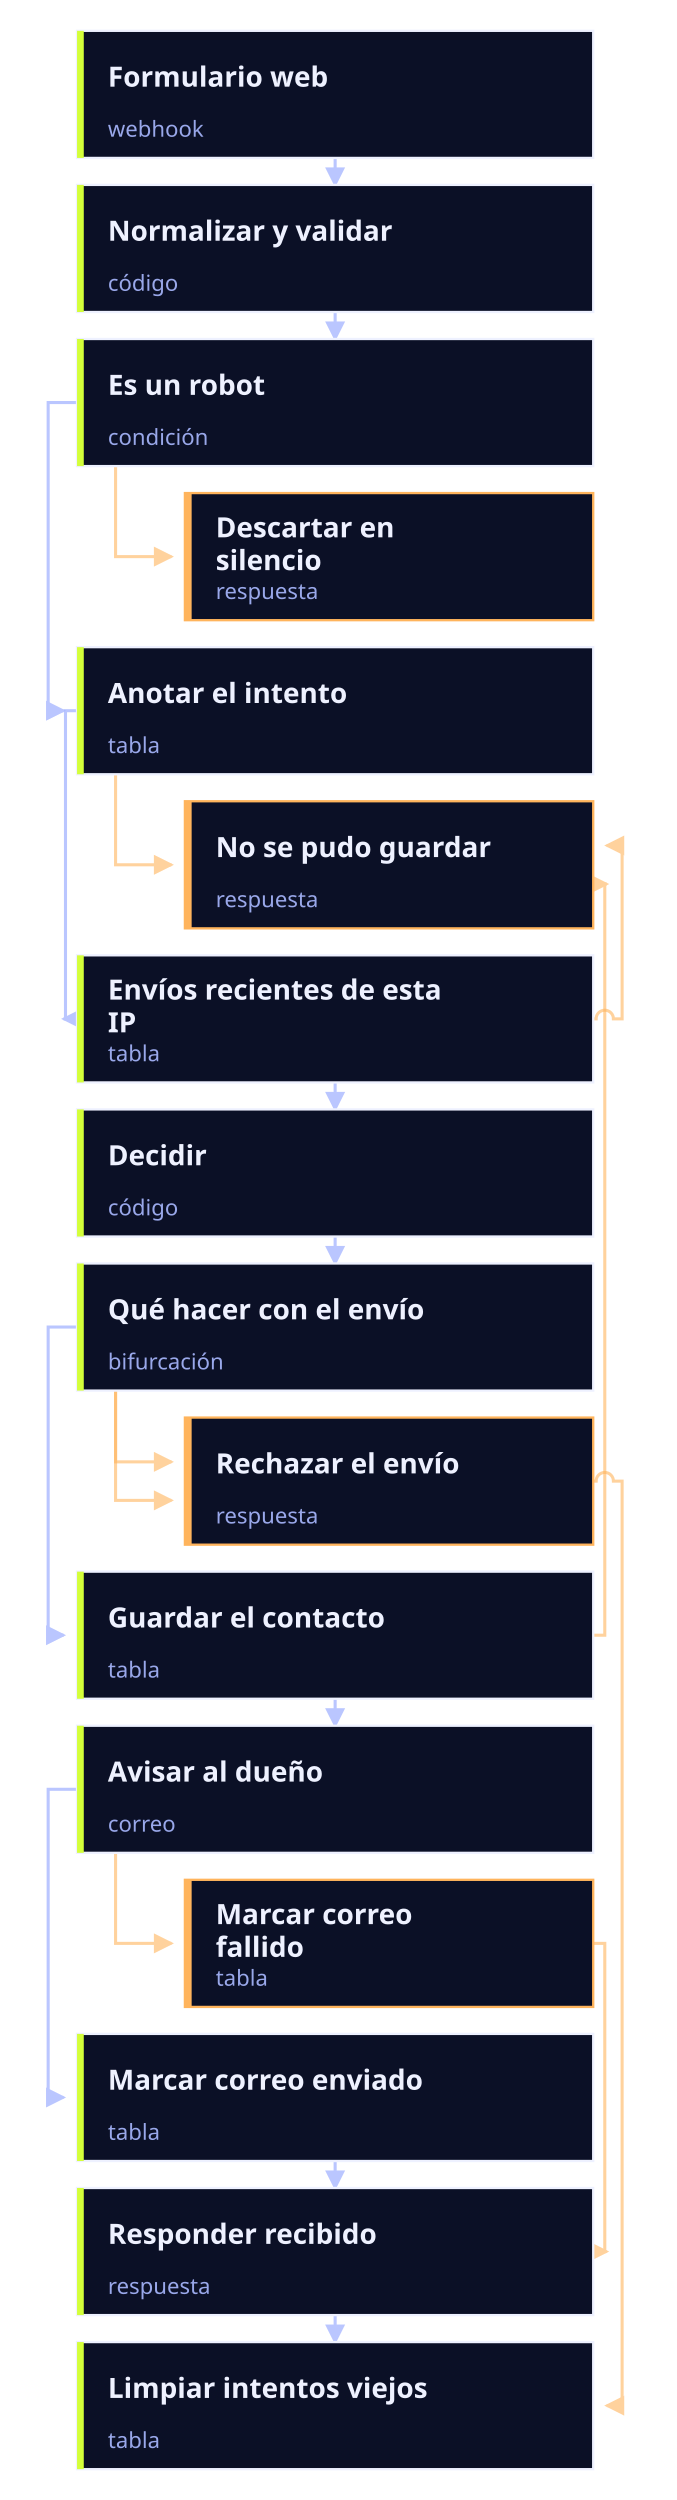
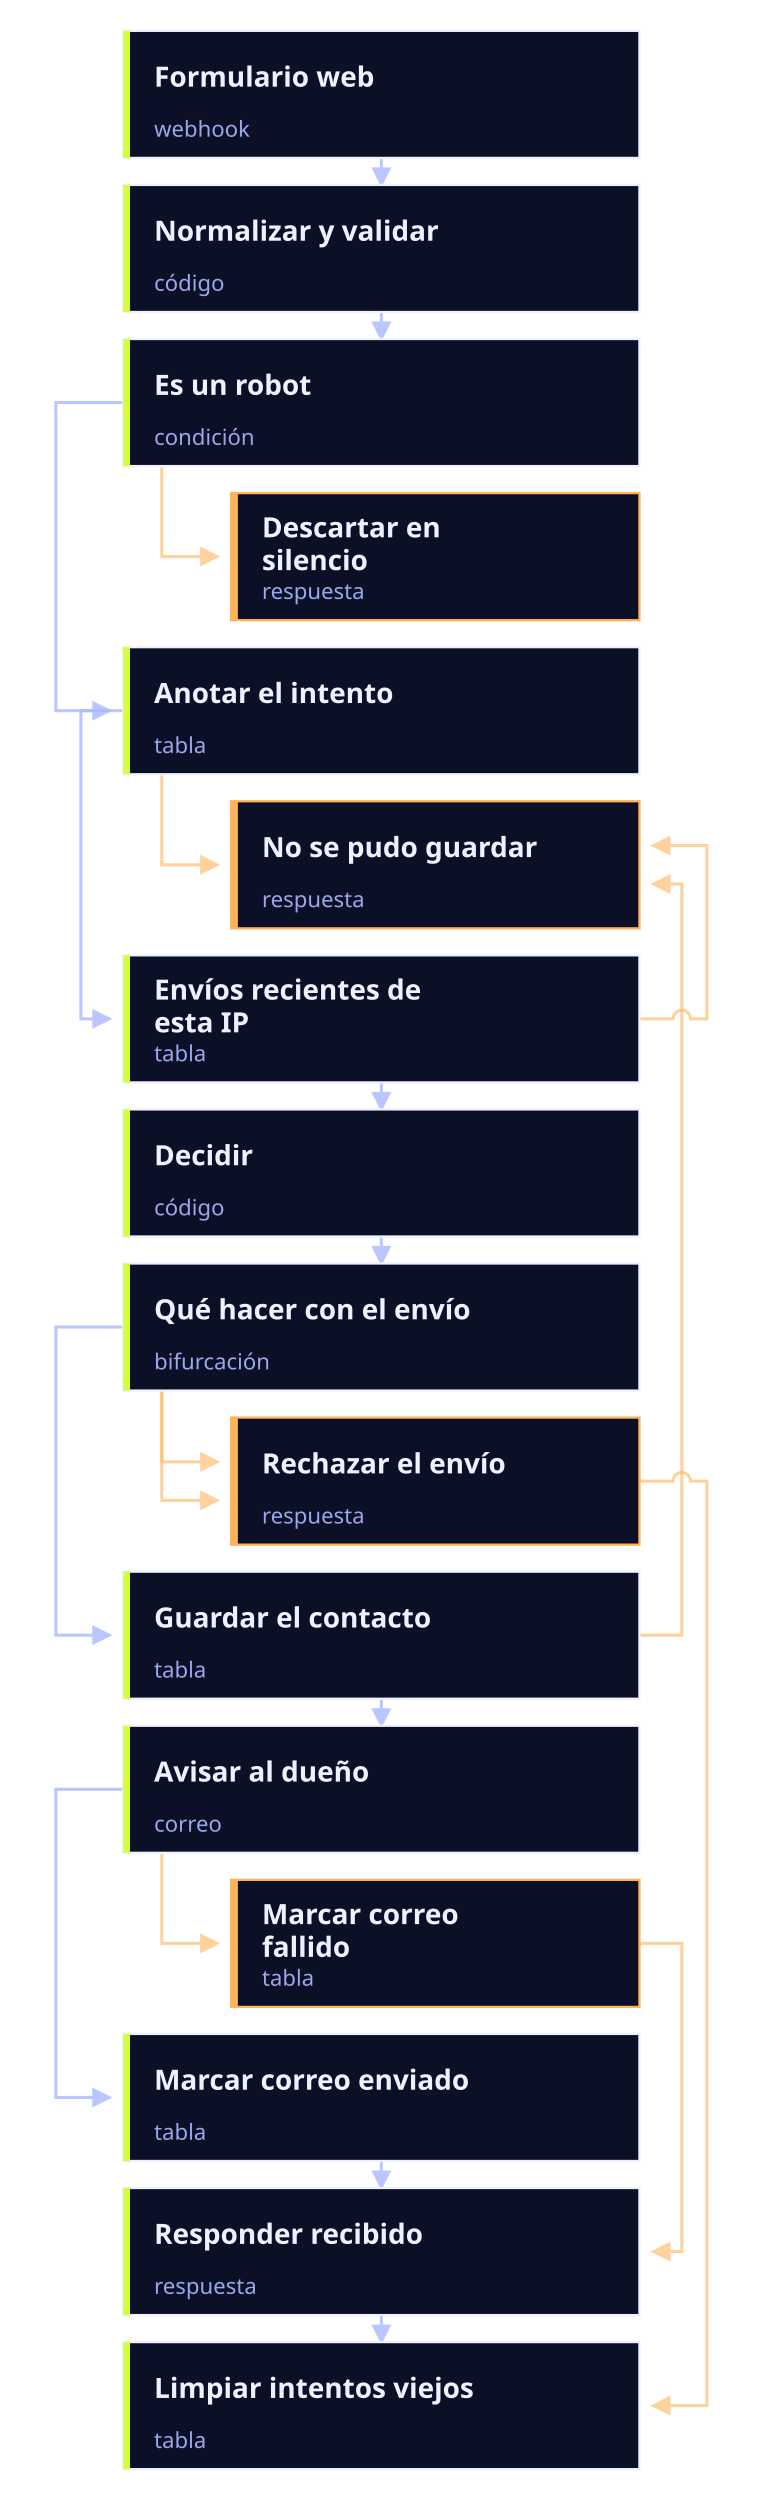
- <svg xmlns="http://www.w3.org/2000/svg" viewBox="0 0 351 1298" width="351" height="1298" role="img" aria-label="Mapa del flujo phinodia-web-contacto, activo en nuestro n8n: 16 pasos y 20 conexiones, desde el formulario de la web hasta el aviso por correo, con las salidas de robot, de exceso de envíos y de error marcadas aparte.">
+ <svg xmlns="http://www.w3.org/2000/svg" viewBox="0 0 396 1298" width="396" height="1298" role="img" aria-label="Mapa del flujo phinodia-web-contacto, activo en nuestro n8n: 16 pasos y 20 conexiones, desde el formulario de la web hasta el aviso por correo, con las salidas de robot, de exceso de envíos y de error marcadas aparte.">
  <defs>
    <marker id="p1" viewBox="0 0 8 8" refX="7" refY="4" markerWidth="6.5" markerHeight="6.5" orient="auto">
      <path d="M0 0 L8 4 L0 8 z" fill="#a9b8ff" />
    </marker>
    <marker id="p2" viewBox="0 0 8 8" refX="7" refY="4" markerWidth="6.5" markerHeight="6.5" orient="auto">
      <path d="M0 0 L8 4 L0 8 z" fill="#ffb45c" />
    </marker>
  </defs>
-   <path d="M174.0,82 L174.0,96" fill="none" stroke="#a9b8ff" stroke-width="1.6" opacity="0.8" marker-end="url(#p1)" />
-   <path d="M174.0,162 L174.0,176" fill="none" stroke="#a9b8ff" stroke-width="1.6" opacity="0.8" marker-end="url(#p1)" />
-   <path d="M60,242 L60,289.0 L89,289.0" fill="none" stroke="#ffb45c" stroke-width="1.6" opacity="0.6" marker-end="url(#p2)" />
-   <path d="M40,209.0 L25,209.0 L25,369.0 L33,369.0" fill="none" stroke="#a9b8ff" stroke-width="1.6" opacity="0.8" marker-end="url(#p1)" />
-   <path d="M40,369.0 L34,369.0 L34,529.0 L33,529.0" fill="none" stroke="#a9b8ff" stroke-width="1.6" opacity="0.8" marker-end="url(#p1)" />
-   <path d="M60,402 L60,449.0 L89,449.0" fill="none" stroke="#ffb45c" stroke-width="1.6" opacity="0.6" marker-end="url(#p2)" />
-   <path d="M174.0,562 L174.0,576" fill="none" stroke="#a9b8ff" stroke-width="1.6" opacity="0.8" marker-end="url(#p1)" />
-   <path d="M308.0,529.0 L309.5,529.0 A4.5,4.5 0 0 1 318.5,529.0 L323.0,529.0 L323.0,439.0 L315.0,439.0" fill="none" stroke="#ffb45c" stroke-width="1.6" opacity="0.6" marker-end="url(#p2)" />
-   <path d="M174.0,642 L174.0,656" fill="none" stroke="#a9b8ff" stroke-width="1.6" opacity="0.8" marker-end="url(#p1)" />
-   <path d="M60,722 L60,759.0 L89,759.0" fill="none" stroke="#ffb45c" stroke-width="1.6" opacity="0.6" marker-end="url(#p2)" />
-   <path d="M60,722 L60,779.0 L89,779.0" fill="none" stroke="#ffb45c" stroke-width="1.6" opacity="0.6" marker-end="url(#p2)" />
-   <path d="M40,689.0 L25,689.0 L25,849.0 L33,849.0" fill="none" stroke="#a9b8ff" stroke-width="1.6" opacity="0.8" marker-end="url(#p1)" />
-   <path d="M174.0,882 L174.0,896" fill="none" stroke="#a9b8ff" stroke-width="1.6" opacity="0.8" marker-end="url(#p1)" />
-   <path d="M308,849.0 L314,849.0 L314,459.0 L315,459.0" fill="none" stroke="#ffb45c" stroke-width="1.6" opacity="0.6" marker-end="url(#p2)" />
-   <path d="M40,929.0 L25,929.0 L25,1089.0 L33,1089.0" fill="none" stroke="#a9b8ff" stroke-width="1.6" opacity="0.8" marker-end="url(#p1)" />
-   <path d="M60,962 L60,1009.0 L89,1009.0" fill="none" stroke="#ffb45c" stroke-width="1.6" opacity="0.6" marker-end="url(#p2)" />
-   <path d="M174.0,1122 L174.0,1136" fill="none" stroke="#a9b8ff" stroke-width="1.6" opacity="0.8" marker-end="url(#p1)" />
-   <path d="M308,1009.0 L314,1009.0 L314,1169.0 L315,1169.0" fill="none" stroke="#ffb45c" stroke-width="1.6" opacity="0.6" marker-end="url(#p2)" />
-   <path d="M174.0,1202 L174.0,1216" fill="none" stroke="#a9b8ff" stroke-width="1.6" opacity="0.8" marker-end="url(#p1)" />
-   <path d="M308.0,769.0 L309.5,769.0 A4.5,4.5 0 0 1 318.5,769.0 L323.0,769.0 L323.0,1249.0 L315.0,1249.0" fill="none" stroke="#ffb45c" stroke-width="1.6" opacity="0.6" marker-end="url(#p2)" />
-   <rect x="40" y="16" width="268" height="66" fill="#0b1026" stroke="#eef1ff" stroke-width="1.2" />
-   <rect x="40" y="16" width="3.5" height="66" fill="#d4ff3a" />
-   <text x="56" y="45" font-family="Onest, system-ui, sans-serif" font-size="14.5" font-weight="600" fill="#eef1ff">Formulario web</text>
-   <text x="56" y="71" font-family="Onest, system-ui, sans-serif" font-size="11.5" fill="#a9b8ff" opacity="0.9">webhook</text>
-   <rect x="40" y="96" width="268" height="66" fill="#0b1026" stroke="#eef1ff" stroke-width="1.2" />
-   <rect x="40" y="96" width="3.5" height="66" fill="#d4ff3a" />
-   <text x="56" y="125" font-family="Onest, system-ui, sans-serif" font-size="14.5" font-weight="600" fill="#eef1ff">Normalizar y validar</text>
-   <text x="56" y="151" font-family="Onest, system-ui, sans-serif" font-size="11.5" fill="#a9b8ff" opacity="0.9">código</text>
-   <rect x="40" y="176" width="268" height="66" fill="#0b1026" stroke="#eef1ff" stroke-width="1.2" />
-   <rect x="40" y="176" width="3.5" height="66" fill="#d4ff3a" />
-   <text x="56" y="205" font-family="Onest, system-ui, sans-serif" font-size="14.5" font-weight="600" fill="#eef1ff">Es un robot</text>
-   <text x="56" y="231" font-family="Onest, system-ui, sans-serif" font-size="11.5" fill="#a9b8ff" opacity="0.9">condición</text>
-   <rect x="96" y="256" width="212" height="66" fill="#0b1026" stroke="#ffb45c" stroke-width="1.2" />
-   <rect x="96" y="256" width="3.5" height="66" fill="#ffb45c" />
-   <text x="112" y="279" font-family="Onest, system-ui, sans-serif" font-size="14.5" font-weight="600" fill="#eef1ff">Descartar en</text>
-   <text x="112" y="296" font-family="Onest, system-ui, sans-serif" font-size="14.5" font-weight="600" fill="#eef1ff">silencio</text>
-   <text x="112" y="311" font-family="Onest, system-ui, sans-serif" font-size="11.5" fill="#a9b8ff" opacity="0.9">respuesta</text>
-   <rect x="40" y="336" width="268" height="66" fill="#0b1026" stroke="#eef1ff" stroke-width="1.2" />
-   <rect x="40" y="336" width="3.5" height="66" fill="#d4ff3a" />
-   <text x="56" y="365" font-family="Onest, system-ui, sans-serif" font-size="14.5" font-weight="600" fill="#eef1ff">Anotar el intento</text>
-   <text x="56" y="391" font-family="Onest, system-ui, sans-serif" font-size="11.5" fill="#a9b8ff" opacity="0.9">tabla</text>
-   <rect x="96" y="416" width="212" height="66" fill="#0b1026" stroke="#ffb45c" stroke-width="1.2" />
-   <rect x="96" y="416" width="3.5" height="66" fill="#ffb45c" />
-   <text x="112" y="445" font-family="Onest, system-ui, sans-serif" font-size="14.5" font-weight="600" fill="#eef1ff">No se pudo guardar</text>
-   <text x="112" y="471" font-family="Onest, system-ui, sans-serif" font-size="11.5" fill="#a9b8ff" opacity="0.9">respuesta</text>
-   <rect x="40" y="496" width="268" height="66" fill="#0b1026" stroke="#eef1ff" stroke-width="1.2" />
-   <rect x="40" y="496" width="3.5" height="66" fill="#d4ff3a" />
-   <text x="56" y="519" font-family="Onest, system-ui, sans-serif" font-size="14.5" font-weight="600" fill="#eef1ff">Envíos recientes de esta</text>
-   <text x="56" y="536" font-family="Onest, system-ui, sans-serif" font-size="14.5" font-weight="600" fill="#eef1ff">IP</text>
-   <text x="56" y="551" font-family="Onest, system-ui, sans-serif" font-size="11.5" fill="#a9b8ff" opacity="0.9">tabla</text>
-   <rect x="40" y="576" width="268" height="66" fill="#0b1026" stroke="#eef1ff" stroke-width="1.2" />
-   <rect x="40" y="576" width="3.5" height="66" fill="#d4ff3a" />
-   <text x="56" y="605" font-family="Onest, system-ui, sans-serif" font-size="14.5" font-weight="600" fill="#eef1ff">Decidir</text>
-   <text x="56" y="631" font-family="Onest, system-ui, sans-serif" font-size="11.5" fill="#a9b8ff" opacity="0.9">código</text>
-   <rect x="40" y="656" width="268" height="66" fill="#0b1026" stroke="#eef1ff" stroke-width="1.2" />
-   <rect x="40" y="656" width="3.5" height="66" fill="#d4ff3a" />
-   <text x="56" y="685" font-family="Onest, system-ui, sans-serif" font-size="14.5" font-weight="600" fill="#eef1ff">Qué hacer con el envío</text>
-   <text x="56" y="711" font-family="Onest, system-ui, sans-serif" font-size="11.5" fill="#a9b8ff" opacity="0.9">bifurcación</text>
-   <rect x="96" y="736" width="212" height="66" fill="#0b1026" stroke="#ffb45c" stroke-width="1.2" />
-   <rect x="96" y="736" width="3.5" height="66" fill="#ffb45c" />
-   <text x="112" y="765" font-family="Onest, system-ui, sans-serif" font-size="14.5" font-weight="600" fill="#eef1ff">Rechazar el envío</text>
-   <text x="112" y="791" font-family="Onest, system-ui, sans-serif" font-size="11.5" fill="#a9b8ff" opacity="0.9">respuesta</text>
-   <rect x="40" y="816" width="268" height="66" fill="#0b1026" stroke="#eef1ff" stroke-width="1.2" />
-   <rect x="40" y="816" width="3.5" height="66" fill="#d4ff3a" />
-   <text x="56" y="845" font-family="Onest, system-ui, sans-serif" font-size="14.5" font-weight="600" fill="#eef1ff">Guardar el contacto</text>
-   <text x="56" y="871" font-family="Onest, system-ui, sans-serif" font-size="11.5" fill="#a9b8ff" opacity="0.9">tabla</text>
-   <rect x="40" y="896" width="268" height="66" fill="#0b1026" stroke="#eef1ff" stroke-width="1.2" />
-   <rect x="40" y="896" width="3.5" height="66" fill="#d4ff3a" />
-   <text x="56" y="925" font-family="Onest, system-ui, sans-serif" font-size="14.5" font-weight="600" fill="#eef1ff">Avisar al dueño</text>
-   <text x="56" y="951" font-family="Onest, system-ui, sans-serif" font-size="11.5" fill="#a9b8ff" opacity="0.9">correo</text>
-   <rect x="96" y="976" width="212" height="66" fill="#0b1026" stroke="#ffb45c" stroke-width="1.2" />
-   <rect x="96" y="976" width="3.5" height="66" fill="#ffb45c" />
-   <text x="112" y="999" font-family="Onest, system-ui, sans-serif" font-size="14.5" font-weight="600" fill="#eef1ff">Marcar correo</text>
-   <text x="112" y="1016" font-family="Onest, system-ui, sans-serif" font-size="14.5" font-weight="600" fill="#eef1ff">fallido</text>
-   <text x="112" y="1031" font-family="Onest, system-ui, sans-serif" font-size="11.5" fill="#a9b8ff" opacity="0.9">tabla</text>
-   <rect x="40" y="1056" width="268" height="66" fill="#0b1026" stroke="#eef1ff" stroke-width="1.2" />
-   <rect x="40" y="1056" width="3.5" height="66" fill="#d4ff3a" />
-   <text x="56" y="1085" font-family="Onest, system-ui, sans-serif" font-size="14.5" font-weight="600" fill="#eef1ff">Marcar correo enviado</text>
-   <text x="56" y="1111" font-family="Onest, system-ui, sans-serif" font-size="11.5" fill="#a9b8ff" opacity="0.9">tabla</text>
-   <rect x="40" y="1136" width="268" height="66" fill="#0b1026" stroke="#eef1ff" stroke-width="1.2" />
-   <rect x="40" y="1136" width="3.5" height="66" fill="#d4ff3a" />
-   <text x="56" y="1165" font-family="Onest, system-ui, sans-serif" font-size="14.5" font-weight="600" fill="#eef1ff">Responder recibido</text>
-   <text x="56" y="1191" font-family="Onest, system-ui, sans-serif" font-size="11.5" fill="#a9b8ff" opacity="0.9">respuesta</text>
-   <rect x="40" y="1216" width="268" height="66" fill="#0b1026" stroke="#eef1ff" stroke-width="1.2" />
-   <rect x="40" y="1216" width="3.5" height="66" fill="#d4ff3a" />
-   <text x="56" y="1245" font-family="Onest, system-ui, sans-serif" font-size="14.5" font-weight="600" fill="#eef1ff">Limpiar intentos viejos</text>
-   <text x="56" y="1271" font-family="Onest, system-ui, sans-serif" font-size="11.5" fill="#a9b8ff" opacity="0.9">tabla</text>
+   <path d="M198.0,82 L198.0,96" fill="none" stroke="#a9b8ff" stroke-width="1.6" opacity="0.8" marker-end="url(#p1)" />
+   <path d="M198.0,162 L198.0,176" fill="none" stroke="#a9b8ff" stroke-width="1.6" opacity="0.8" marker-end="url(#p1)" />
+   <path d="M84,242 L84,289.0 L113,289.0" fill="none" stroke="#ffb45c" stroke-width="1.6" opacity="0.6" marker-end="url(#p2)" />
+   <path d="M64,209.0 L29,209.0 L29,369.0 L57,369.0" fill="none" stroke="#a9b8ff" stroke-width="1.6" opacity="0.8" marker-end="url(#p1)" />
+   <path d="M64,369.0 L42,369.0 L42,529.0 L57,529.0" fill="none" stroke="#a9b8ff" stroke-width="1.6" opacity="0.8" marker-end="url(#p1)" />
+   <path d="M84,402 L84,449.0 L113,449.0" fill="none" stroke="#ffb45c" stroke-width="1.6" opacity="0.6" marker-end="url(#p2)" />
+   <path d="M198.0,562 L198.0,576" fill="none" stroke="#a9b8ff" stroke-width="1.6" opacity="0.8" marker-end="url(#p1)" />
+   <path d="M332.0,529.0 L349.5,529.0 A4.5,4.5 0 0 1 358.5,529.0 L367.0,529.0 L367.0,439.0 L339.0,439.0" fill="none" stroke="#ffb45c" stroke-width="1.6" opacity="0.6" marker-end="url(#p2)" />
+   <path d="M198.0,642 L198.0,656" fill="none" stroke="#a9b8ff" stroke-width="1.6" opacity="0.8" marker-end="url(#p1)" />
+   <path d="M84,722 L84,759.0 L113,759.0" fill="none" stroke="#ffb45c" stroke-width="1.6" opacity="0.6" marker-end="url(#p2)" />
+   <path d="M84,722 L84,779.0 L113,779.0" fill="none" stroke="#ffb45c" stroke-width="1.6" opacity="0.6" marker-end="url(#p2)" />
+   <path d="M64,689.0 L29,689.0 L29,849.0 L57,849.0" fill="none" stroke="#a9b8ff" stroke-width="1.6" opacity="0.8" marker-end="url(#p1)" />
+   <path d="M198.0,882 L198.0,896" fill="none" stroke="#a9b8ff" stroke-width="1.6" opacity="0.8" marker-end="url(#p1)" />
+   <path d="M332,849.0 L354,849.0 L354,459.0 L339,459.0" fill="none" stroke="#ffb45c" stroke-width="1.6" opacity="0.6" marker-end="url(#p2)" />
+   <path d="M64,929.0 L29,929.0 L29,1089.0 L57,1089.0" fill="none" stroke="#a9b8ff" stroke-width="1.6" opacity="0.8" marker-end="url(#p1)" />
+   <path d="M84,962 L84,1009.0 L113,1009.0" fill="none" stroke="#ffb45c" stroke-width="1.6" opacity="0.6" marker-end="url(#p2)" />
+   <path d="M198.0,1122 L198.0,1136" fill="none" stroke="#a9b8ff" stroke-width="1.6" opacity="0.8" marker-end="url(#p1)" />
+   <path d="M332,1009.0 L354,1009.0 L354,1169.0 L339,1169.0" fill="none" stroke="#ffb45c" stroke-width="1.6" opacity="0.6" marker-end="url(#p2)" />
+   <path d="M198.0,1202 L198.0,1216" fill="none" stroke="#a9b8ff" stroke-width="1.6" opacity="0.8" marker-end="url(#p1)" />
+   <path d="M332.0,769.0 L349.5,769.0 A4.5,4.5 0 0 1 358.5,769.0 L367.0,769.0 L367.0,1249.0 L339.0,1249.0" fill="none" stroke="#ffb45c" stroke-width="1.6" opacity="0.6" marker-end="url(#p2)" />
+   <rect x="64" y="16" width="268" height="66" fill="#0b1026" stroke="#eef1ff" stroke-width="1.2" />
+   <rect x="64" y="16" width="3.5" height="66" fill="#d4ff3a" />
+   <text x="80" y="45" font-family="Onest, system-ui, sans-serif" font-size="14.5" font-weight="600" fill="#eef1ff">Formulario web</text>
+   <text x="80" y="71" font-family="Onest, system-ui, sans-serif" font-size="11.5" fill="#a9b8ff" opacity="0.9">webhook</text>
+   <rect x="64" y="96" width="268" height="66" fill="#0b1026" stroke="#eef1ff" stroke-width="1.2" />
+   <rect x="64" y="96" width="3.5" height="66" fill="#d4ff3a" />
+   <text x="80" y="125" font-family="Onest, system-ui, sans-serif" font-size="14.5" font-weight="600" fill="#eef1ff">Normalizar y validar</text>
+   <text x="80" y="151" font-family="Onest, system-ui, sans-serif" font-size="11.5" fill="#a9b8ff" opacity="0.9">código</text>
+   <rect x="64" y="176" width="268" height="66" fill="#0b1026" stroke="#eef1ff" stroke-width="1.2" />
+   <rect x="64" y="176" width="3.5" height="66" fill="#d4ff3a" />
+   <text x="80" y="205" font-family="Onest, system-ui, sans-serif" font-size="14.5" font-weight="600" fill="#eef1ff">Es un robot</text>
+   <text x="80" y="231" font-family="Onest, system-ui, sans-serif" font-size="11.5" fill="#a9b8ff" opacity="0.9">condición</text>
+   <rect x="120" y="256" width="212" height="66" fill="#0b1026" stroke="#ffb45c" stroke-width="1.2" />
+   <rect x="120" y="256" width="3.5" height="66" fill="#ffb45c" />
+   <text x="136" y="279" font-family="Onest, system-ui, sans-serif" font-size="14.5" font-weight="600" fill="#eef1ff">Descartar en</text>
+   <text x="136" y="296" font-family="Onest, system-ui, sans-serif" font-size="14.5" font-weight="600" fill="#eef1ff">silencio</text>
+   <text x="136" y="311" font-family="Onest, system-ui, sans-serif" font-size="11.5" fill="#a9b8ff" opacity="0.9">respuesta</text>
+   <rect x="64" y="336" width="268" height="66" fill="#0b1026" stroke="#eef1ff" stroke-width="1.2" />
+   <rect x="64" y="336" width="3.5" height="66" fill="#d4ff3a" />
+   <text x="80" y="365" font-family="Onest, system-ui, sans-serif" font-size="14.5" font-weight="600" fill="#eef1ff">Anotar el intento</text>
+   <text x="80" y="391" font-family="Onest, system-ui, sans-serif" font-size="11.5" fill="#a9b8ff" opacity="0.9">tabla</text>
+   <rect x="120" y="416" width="212" height="66" fill="#0b1026" stroke="#ffb45c" stroke-width="1.2" />
+   <rect x="120" y="416" width="3.5" height="66" fill="#ffb45c" />
+   <text x="136" y="445" font-family="Onest, system-ui, sans-serif" font-size="14.5" font-weight="600" fill="#eef1ff">No se pudo guardar</text>
+   <text x="136" y="471" font-family="Onest, system-ui, sans-serif" font-size="11.5" fill="#a9b8ff" opacity="0.9">respuesta</text>
+   <rect x="64" y="496" width="268" height="66" fill="#0b1026" stroke="#eef1ff" stroke-width="1.2" />
+   <rect x="64" y="496" width="3.5" height="66" fill="#d4ff3a" />
+   <text x="80" y="519" font-family="Onest, system-ui, sans-serif" font-size="14.5" font-weight="600" fill="#eef1ff">Envíos recientes de</text>
+   <text x="80" y="536" font-family="Onest, system-ui, sans-serif" font-size="14.5" font-weight="600" fill="#eef1ff">esta IP</text>
+   <text x="80" y="551" font-family="Onest, system-ui, sans-serif" font-size="11.5" fill="#a9b8ff" opacity="0.9">tabla</text>
+   <rect x="64" y="576" width="268" height="66" fill="#0b1026" stroke="#eef1ff" stroke-width="1.2" />
+   <rect x="64" y="576" width="3.5" height="66" fill="#d4ff3a" />
+   <text x="80" y="605" font-family="Onest, system-ui, sans-serif" font-size="14.5" font-weight="600" fill="#eef1ff">Decidir</text>
+   <text x="80" y="631" font-family="Onest, system-ui, sans-serif" font-size="11.5" fill="#a9b8ff" opacity="0.9">código</text>
+   <rect x="64" y="656" width="268" height="66" fill="#0b1026" stroke="#eef1ff" stroke-width="1.2" />
+   <rect x="64" y="656" width="3.5" height="66" fill="#d4ff3a" />
+   <text x="80" y="685" font-family="Onest, system-ui, sans-serif" font-size="14.5" font-weight="600" fill="#eef1ff">Qué hacer con el envío</text>
+   <text x="80" y="711" font-family="Onest, system-ui, sans-serif" font-size="11.5" fill="#a9b8ff" opacity="0.9">bifurcación</text>
+   <rect x="120" y="736" width="212" height="66" fill="#0b1026" stroke="#ffb45c" stroke-width="1.2" />
+   <rect x="120" y="736" width="3.5" height="66" fill="#ffb45c" />
+   <text x="136" y="765" font-family="Onest, system-ui, sans-serif" font-size="14.5" font-weight="600" fill="#eef1ff">Rechazar el envío</text>
+   <text x="136" y="791" font-family="Onest, system-ui, sans-serif" font-size="11.5" fill="#a9b8ff" opacity="0.9">respuesta</text>
+   <rect x="64" y="816" width="268" height="66" fill="#0b1026" stroke="#eef1ff" stroke-width="1.2" />
+   <rect x="64" y="816" width="3.5" height="66" fill="#d4ff3a" />
+   <text x="80" y="845" font-family="Onest, system-ui, sans-serif" font-size="14.5" font-weight="600" fill="#eef1ff">Guardar el contacto</text>
+   <text x="80" y="871" font-family="Onest, system-ui, sans-serif" font-size="11.5" fill="#a9b8ff" opacity="0.9">tabla</text>
+   <rect x="64" y="896" width="268" height="66" fill="#0b1026" stroke="#eef1ff" stroke-width="1.2" />
+   <rect x="64" y="896" width="3.5" height="66" fill="#d4ff3a" />
+   <text x="80" y="925" font-family="Onest, system-ui, sans-serif" font-size="14.5" font-weight="600" fill="#eef1ff">Avisar al dueño</text>
+   <text x="80" y="951" font-family="Onest, system-ui, sans-serif" font-size="11.5" fill="#a9b8ff" opacity="0.9">correo</text>
+   <rect x="120" y="976" width="212" height="66" fill="#0b1026" stroke="#ffb45c" stroke-width="1.2" />
+   <rect x="120" y="976" width="3.5" height="66" fill="#ffb45c" />
+   <text x="136" y="999" font-family="Onest, system-ui, sans-serif" font-size="14.5" font-weight="600" fill="#eef1ff">Marcar correo</text>
+   <text x="136" y="1016" font-family="Onest, system-ui, sans-serif" font-size="14.5" font-weight="600" fill="#eef1ff">fallido</text>
+   <text x="136" y="1031" font-family="Onest, system-ui, sans-serif" font-size="11.5" fill="#a9b8ff" opacity="0.9">tabla</text>
+   <rect x="64" y="1056" width="268" height="66" fill="#0b1026" stroke="#eef1ff" stroke-width="1.2" />
+   <rect x="64" y="1056" width="3.5" height="66" fill="#d4ff3a" />
+   <text x="80" y="1085" font-family="Onest, system-ui, sans-serif" font-size="14.5" font-weight="600" fill="#eef1ff">Marcar correo enviado</text>
+   <text x="80" y="1111" font-family="Onest, system-ui, sans-serif" font-size="11.5" fill="#a9b8ff" opacity="0.9">tabla</text>
+   <rect x="64" y="1136" width="268" height="66" fill="#0b1026" stroke="#eef1ff" stroke-width="1.2" />
+   <rect x="64" y="1136" width="3.5" height="66" fill="#d4ff3a" />
+   <text x="80" y="1165" font-family="Onest, system-ui, sans-serif" font-size="14.5" font-weight="600" fill="#eef1ff">Responder recibido</text>
+   <text x="80" y="1191" font-family="Onest, system-ui, sans-serif" font-size="11.5" fill="#a9b8ff" opacity="0.9">respuesta</text>
+   <rect x="64" y="1216" width="268" height="66" fill="#0b1026" stroke="#eef1ff" stroke-width="1.2" />
+   <rect x="64" y="1216" width="3.5" height="66" fill="#d4ff3a" />
+   <text x="80" y="1245" font-family="Onest, system-ui, sans-serif" font-size="14.5" font-weight="600" fill="#eef1ff">Limpiar intentos viejos</text>
+   <text x="80" y="1271" font-family="Onest, system-ui, sans-serif" font-size="11.5" fill="#a9b8ff" opacity="0.9">tabla</text>
</svg>
